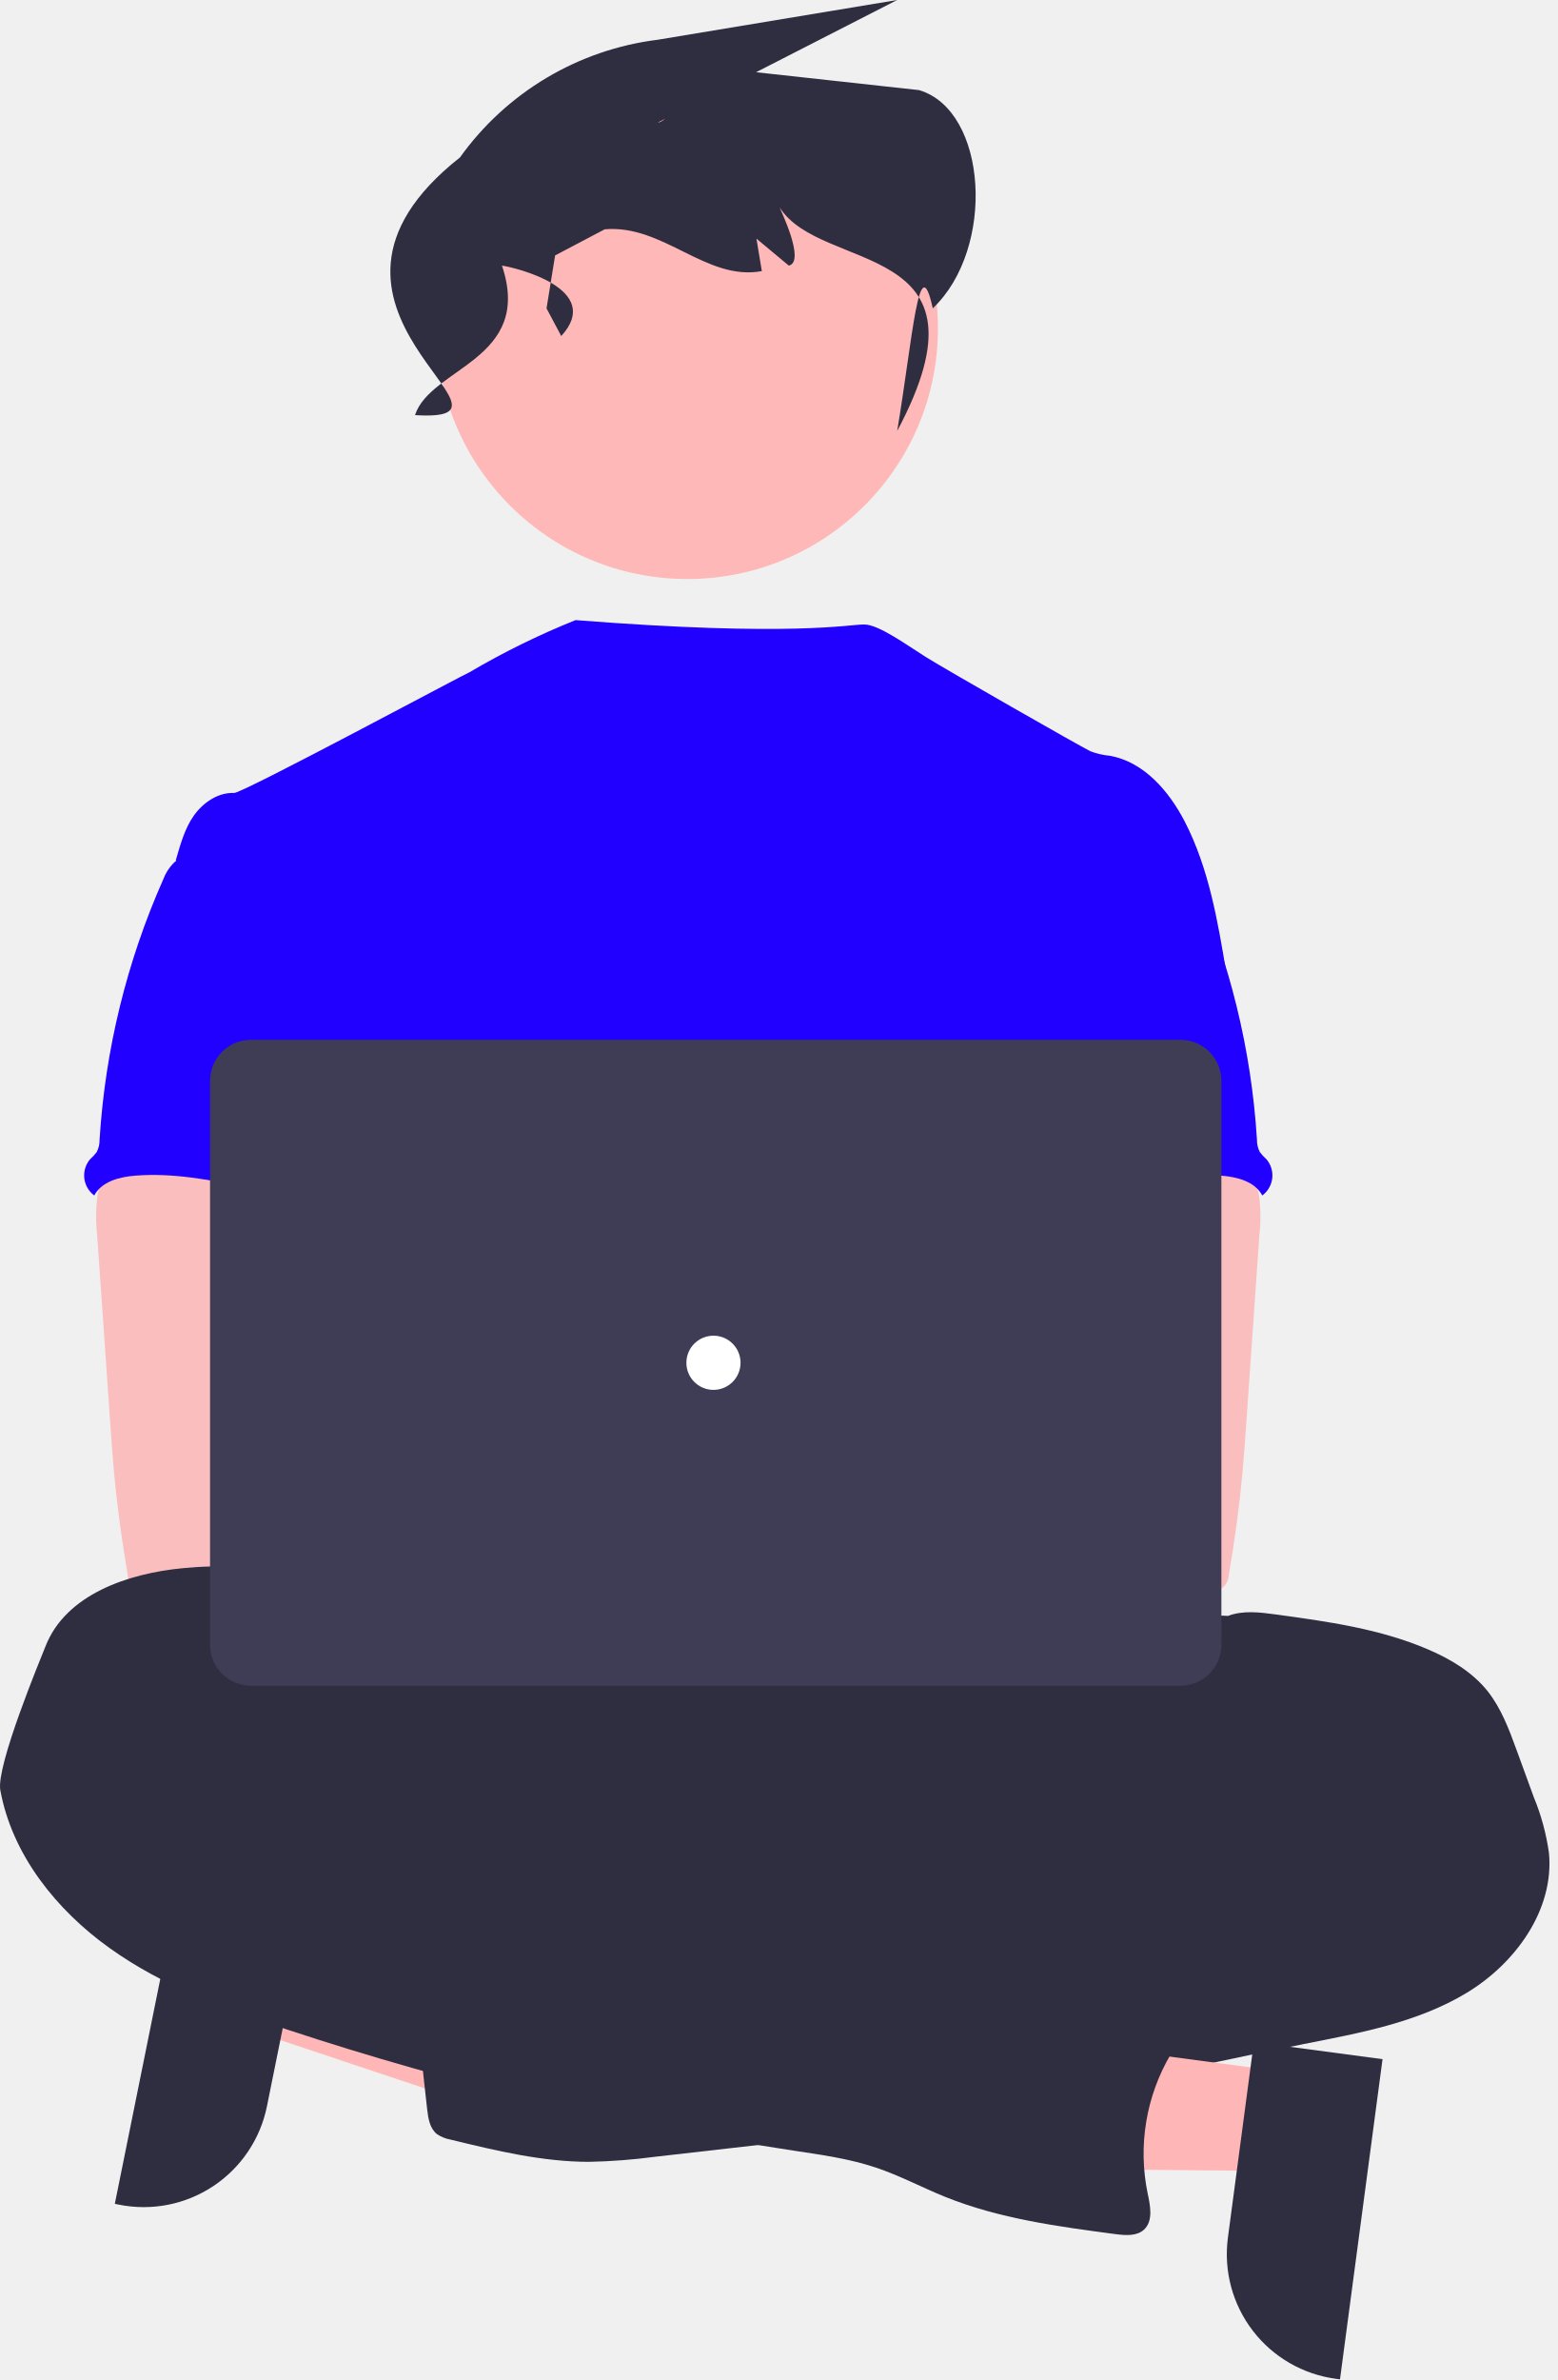
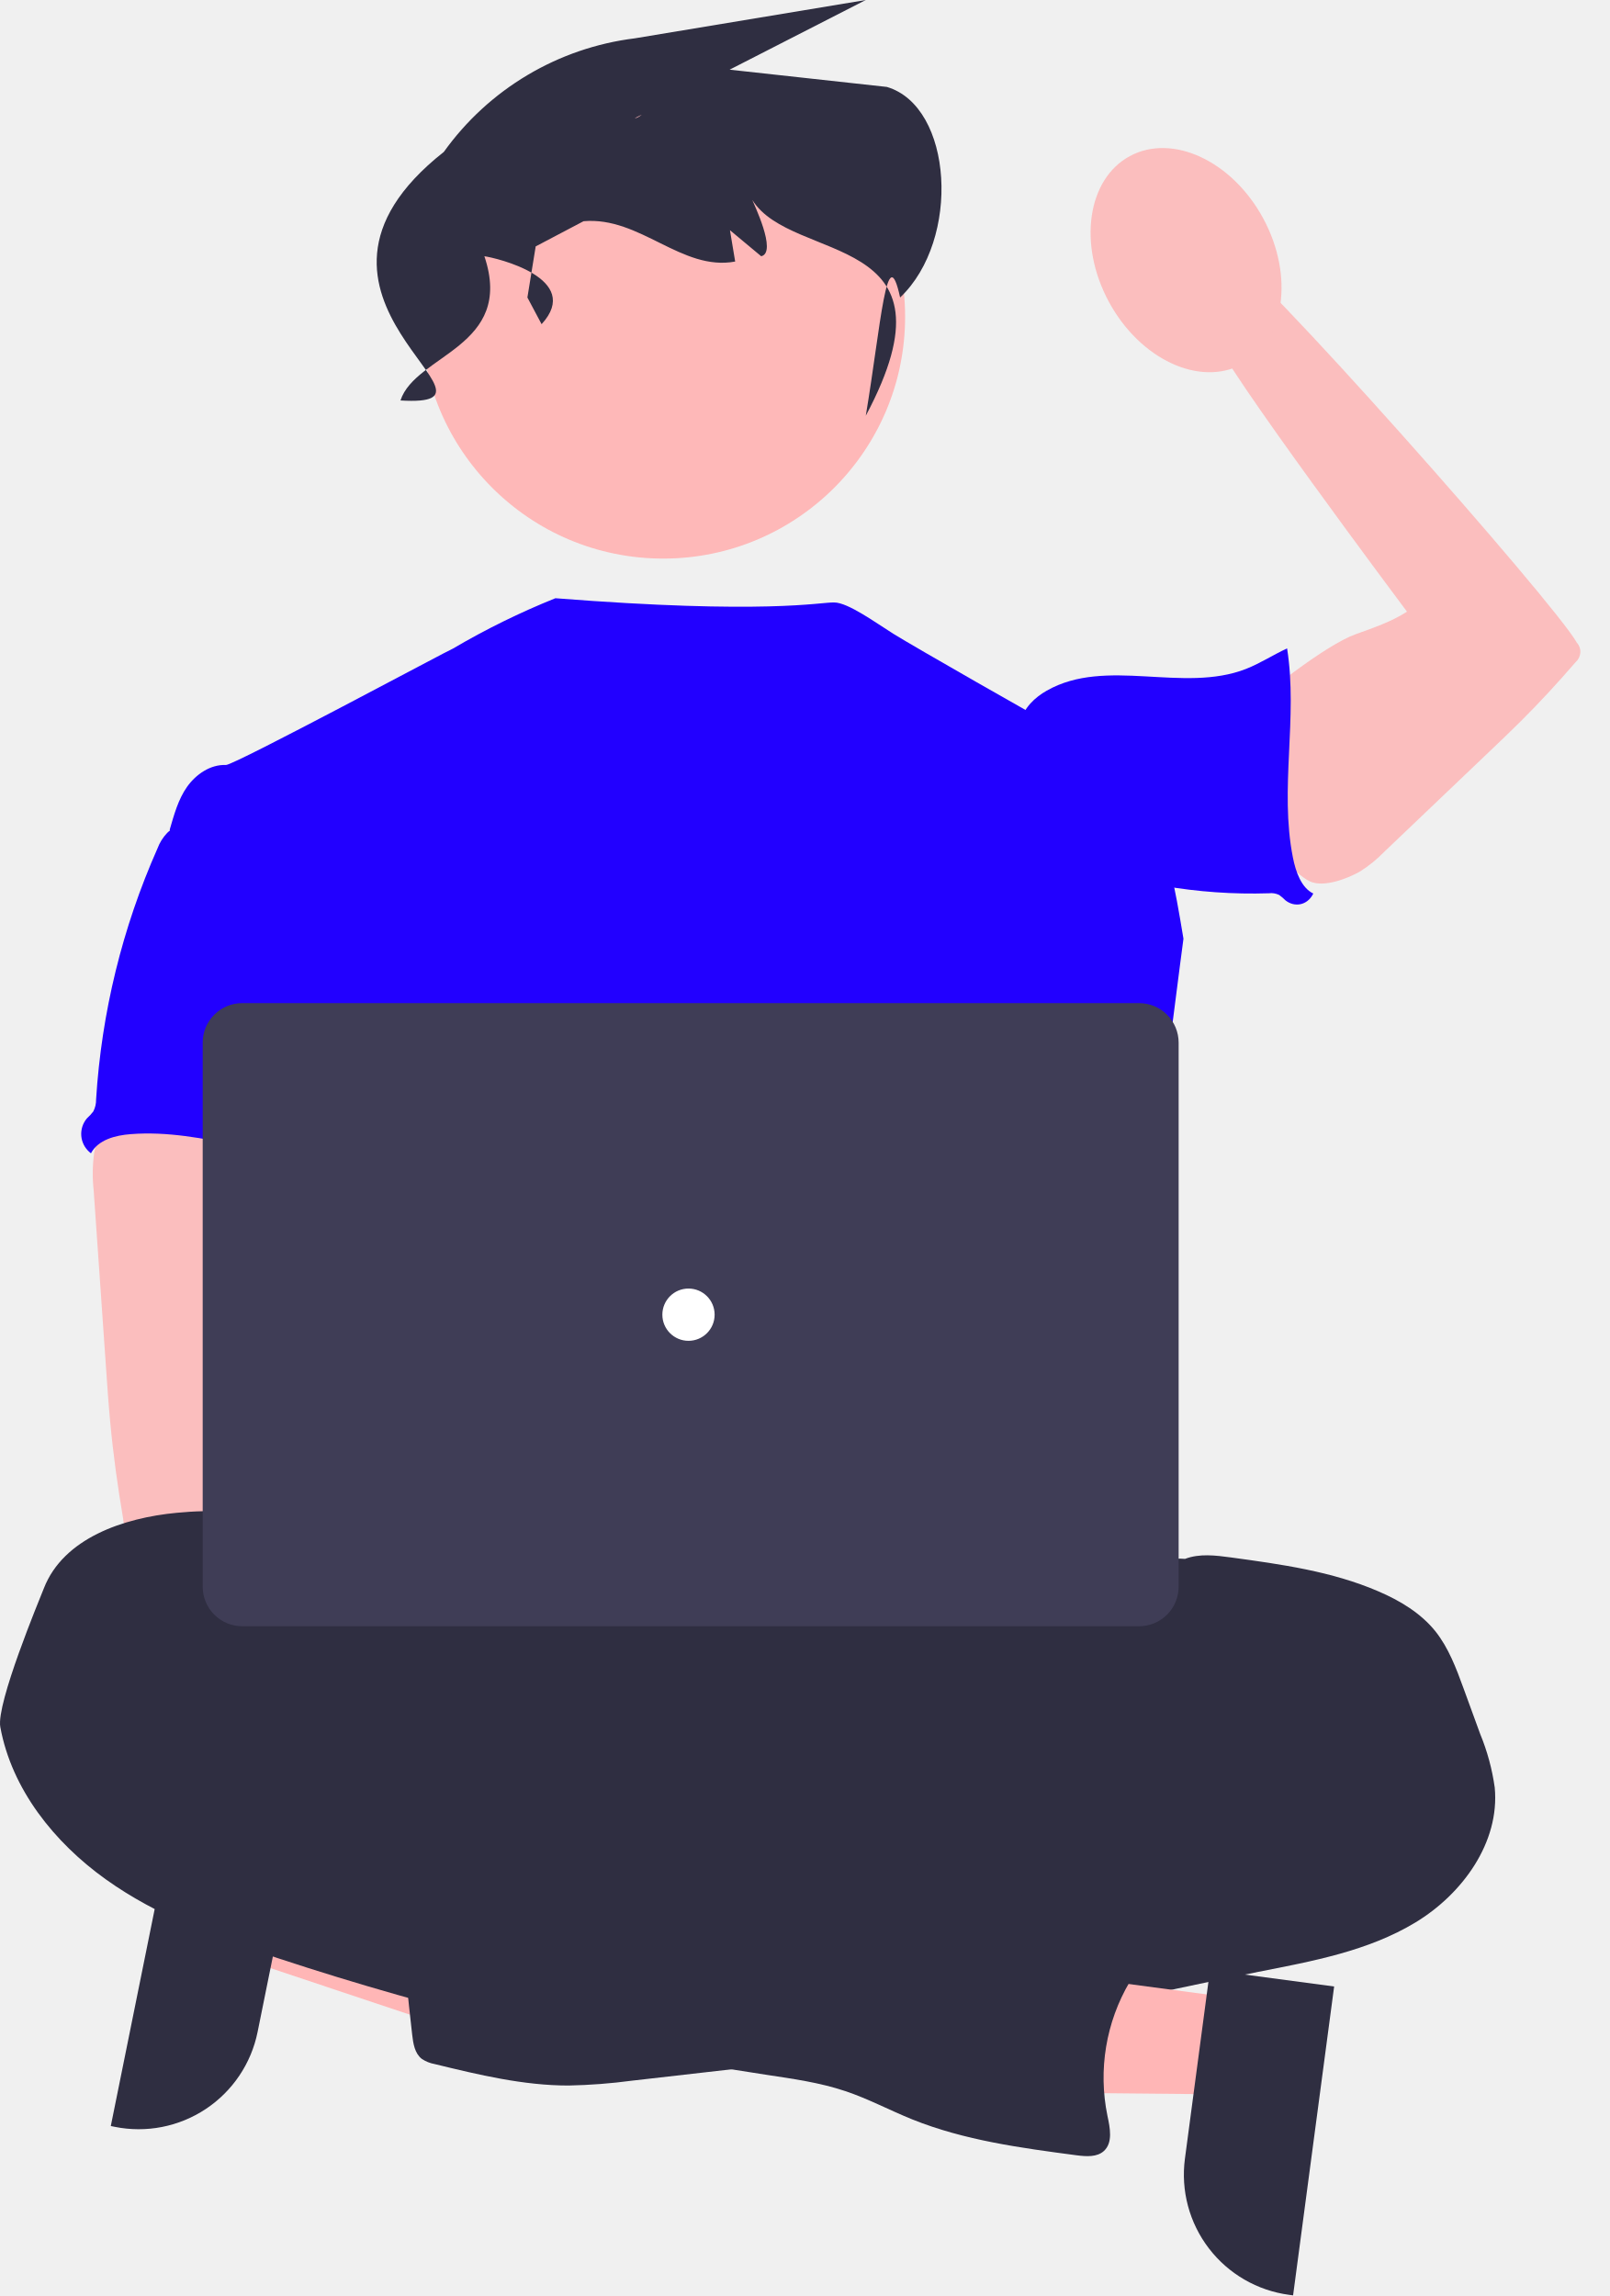
- <svg xmlns="http://www.w3.org/2000/svg" width="197" height="301" viewBox="0 0 197 301" fill="none">
+ <svg xmlns="http://www.w3.org/2000/svg" width="211" height="301" viewBox="0 0 211 301" fill="none">
  <path d="M34.02 244.28L31.509 256.698L78.21 272.295L81.918 253.968L34.02 244.28Z" fill="#FFB6B6" />
  <path d="M38.715 241.933L33.769 266.388L33.769 266.389C32.932 270.522 30.488 274.154 26.974 276.485C23.461 278.817 19.165 279.657 15.031 278.821L14.525 278.718L22.624 238.678L38.715 241.933Z" fill="#2F2E41" />
-   <path d="M86.943 73.23C104.456 73.23 118.654 59.033 118.654 41.519C118.654 24.006 104.456 9.809 86.943 9.809C69.43 9.809 55.232 24.006 55.232 41.519C55.232 59.033 69.43 73.23 86.943 73.23Z" fill="#FEB8B8" />
+   <path d="M86.943 73.23C104.456 73.23 118.654 59.033 118.654 41.519C118.654 24.006 104.456 9.809 86.943 9.809C69.43 9.809 55.233 24.006 55.233 41.519C55.233 59.033 69.43 73.23 86.943 73.23Z" fill="#FEB8B8" />
  <path d="M118 39C126 31.411 124.93 13.95 116.258 11.395L92.865 8.829V5.141C90.782 4.822 85.315 15.425 83.209 15.5L113.5 0L83.209 5.026C78.236 5.644 73.445 7.286 69.139 9.848C64.832 12.409 61.103 15.836 58.186 19.911C34 39 69.139 53.5 52.5 52.5C54.469 46.448 67.5 45.5 63.5 33.593C65.048 33.804 76.5 36.5 71 42.5L69.139 39L70.226 32.303L76.5 29C83.927 28.353 89.337 35.59 96.377 34.288L95.693 30.18L99.789 33.593C101.945 33.097 98.726 26.553 98.62 26.209C103.856 34.65 126.5 30.104 113.5 54.5C115.489 42.597 116.258 31 118 39Z" fill="#2F2E41" />
-   <path d="M97.261 249.027C142.355 249.027 178.911 238.801 178.911 226.188C178.911 213.574 142.355 203.349 97.261 203.349C52.167 203.349 15.611 213.574 15.611 226.188C15.611 238.801 52.167 249.027 97.261 249.027Z" fill="#2F2E41" />
-   <path d="M155.144 123.064C154.053 116.504 152.928 109.818 149.879 103.908C147.876 100.037 144.695 96.348 140.407 95.583C139.562 95.507 138.732 95.315 137.94 95.012C136.684 94.407 119.8 84.768 117.116 83.09C114.812 81.648 111.175 78.98 109.341 78.98C107.496 78.939 100.421 80.586 72.807 78.427C68.162 80.292 63.664 82.504 59.352 85.043C59.263 84.985 30.691 100.327 29.617 100.287C27.585 100.201 25.695 101.503 24.53 103.142C23.365 104.781 22.818 106.81 22.246 108.772C28.486 122.669 34.196 136.585 40.437 150.482C40.73 151.006 40.885 151.594 40.889 152.194C40.763 152.816 40.498 153.401 40.112 153.906C37.052 158.822 37.149 165.006 37.483 170.784C37.818 176.562 38.232 182.666 35.649 187.845C34.947 189.267 34.034 190.569 33.366 191.991C31.801 195.211 31.236 205.511 32.149 208.972L146.632 212.251C144.171 205.485 155.144 123.064 155.144 123.064Z" fill="#2200FF" />
-   <path d="M12.35 151.098C12.122 152.751 12.099 154.425 12.282 156.083L13.923 179.648C14.077 181.869 14.228 184.084 14.437 186.3C14.831 190.599 15.419 194.864 16.149 199.123C16.165 199.728 16.421 200.302 16.86 200.718C17.299 201.134 17.885 201.36 18.489 201.344C25.712 202.873 33.175 202.812 40.546 202.395C51.795 201.768 80.573 200.58 82.331 198.296C84.089 196.012 83.065 192.317 80.772 190.471C78.48 188.624 40.503 184.121 40.503 184.121C40.874 181.181 41.993 178.411 43.055 175.619C44.963 170.668 46.744 165.553 46.778 160.249C46.813 154.944 44.814 149.367 40.469 146.328C36.894 143.833 32.292 143.37 27.936 143.473C24.767 143.564 19.291 142.805 16.397 144.044C14.106 145.053 12.778 148.855 12.35 151.098Z" fill="#FBBEBE" />
-   <path d="M155.347 204.366C157.248 203.641 159.344 203.903 161.382 204.178C167.943 205.074 174.6 205.993 180.681 208.614C183.536 209.837 186.254 211.469 188.184 213.872C189.896 216.036 190.896 218.685 191.844 221.294L194.037 227.301C194.969 229.558 195.612 231.924 195.95 234.342C196.635 241.53 191.719 248.308 185.535 252.042C179.351 255.777 172.072 257.107 164.979 258.5C157.887 259.893 150.768 261.434 143.705 263.068C140.411 263.923 137.068 264.58 133.696 265.037C126.136 265.893 118.234 264.632 111.05 267.133C108.195 268.133 105.392 269.617 102.431 270.308C100.462 270.722 98.472 271.025 96.469 271.216L82.874 272.768C80.11 273.138 77.327 273.352 74.538 273.408C68.6 273.408 62.759 272.002 56.993 270.596C56.38 270.488 55.797 270.253 55.281 269.905C54.368 269.185 54.168 267.912 54.037 266.759C53.454 261.654 52.945 256.544 52.508 251.428C52.371 249.767 52.269 247.968 53.176 246.57C54.318 244.858 56.545 244.32 58.578 243.988C67.198 242.578 75.929 241.972 84.661 242.178C87.978 238.861 93.448 238.844 97.794 237.039C99.392 236.305 100.939 235.464 102.424 234.521C110.197 229.987 118.883 227.242 127.85 226.488C129.606 226.434 131.351 226.185 133.052 225.746C136.414 224.701 139.481 221.857 142.935 222.554C143.363 221.372 143.66 219.79 144.647 218.979C145.136 218.562 145.743 218.283 146.194 217.837C147.148 216.873 147.234 215.354 147.091 214.006C146.947 212.659 146.628 211.277 146.976 209.963C147.121 209.466 147.334 208.991 147.61 208.553C149.317 205.599 151.904 204.08 155.347 204.366Z" fill="#2F2E41" />
+   <path d="M97.261 249.027C142.355 249.027 178.911 238.801 178.911 226.188C178.911 213.574 142.355 203.349 97.261 203.349C52.166 203.349 15.611 213.574 15.611 226.188C15.611 238.801 52.166 249.027 97.261 249.027Z" fill="#2F2E41" />
+   <path d="M155.144 123.064C154.053 116.504 152.928 109.818 149.879 103.908C147.876 100.037 144.695 96.348 140.407 95.583C139.562 95.507 138.732 95.315 137.94 95.012C136.684 94.407 119.8 84.768 117.116 83.09C114.812 81.648 111.175 78.98 109.341 78.98C107.496 78.939 100.421 80.586 72.807 78.427C68.162 80.292 63.664 82.504 59.352 85.043C59.263 84.985 30.691 100.327 29.618 100.287C27.585 100.201 25.695 101.503 24.53 103.142C23.365 104.781 22.818 106.81 22.246 108.772C28.487 122.669 34.196 136.585 40.438 150.482C40.73 151.006 40.885 151.594 40.889 152.194C40.763 152.816 40.498 153.401 40.112 153.906C37.052 158.822 37.149 165.006 37.483 170.784C37.818 176.562 38.232 182.666 35.65 187.845C34.947 189.267 34.034 190.569 33.366 191.991C31.801 195.211 31.236 205.511 32.15 208.972L146.632 212.251C144.171 205.485 155.144 123.064 155.144 123.064Z" fill="#2200FF" />
+   <path d="M12.35 151.098C12.122 152.751 12.099 154.425 12.282 156.083L13.923 179.648C14.077 181.869 14.228 184.084 14.437 186.299C14.831 190.599 15.419 194.864 16.148 199.123C16.165 199.728 16.421 200.302 16.86 200.718C17.298 201.134 17.884 201.36 18.489 201.344C25.712 202.873 33.175 202.812 40.546 202.395C51.795 201.768 80.573 200.58 82.331 198.296C84.089 196.012 83.065 192.317 80.772 190.471C78.48 188.624 40.503 184.121 40.503 184.121C40.874 181.181 41.993 178.411 43.055 175.619C44.963 170.668 46.744 165.553 46.778 160.249C46.812 154.944 44.814 149.367 40.469 146.328C36.894 143.833 32.292 143.37 27.936 143.473C24.767 143.564 19.291 142.805 16.397 144.044C14.106 145.053 12.778 148.855 12.35 151.098Z" fill="#FBBEBE" />
+   <path d="M155.347 204.366C157.248 203.641 159.343 203.903 161.382 204.178C167.943 205.074 174.6 205.993 180.681 208.614C183.536 209.837 186.254 211.469 188.184 213.872C189.896 216.036 190.896 218.685 191.844 221.294L194.037 227.301C194.969 229.558 195.612 231.924 195.95 234.342C196.635 241.53 191.719 248.308 185.535 252.042C179.351 255.777 172.071 257.107 164.979 258.5C157.887 259.893 150.768 261.434 143.705 263.068C140.41 263.923 137.068 264.58 133.695 265.037C126.136 265.893 118.234 264.632 111.05 267.133C108.195 268.133 105.392 269.617 102.431 270.308C100.462 270.722 98.472 271.025 96.469 271.216L82.874 272.768C80.11 273.138 77.327 273.352 74.538 273.408C68.6 273.408 62.759 272.002 56.993 270.596C56.38 270.488 55.797 270.253 55.281 269.905C54.368 269.185 54.168 267.912 54.036 266.759C53.454 261.654 52.945 256.544 52.508 251.428C52.371 249.767 52.269 247.968 53.176 246.57C54.318 244.858 56.545 244.32 58.578 243.988C67.198 242.578 75.929 241.972 84.661 242.178C87.978 238.861 93.448 238.844 97.793 237.039C99.392 236.305 100.939 235.464 102.424 234.521C110.197 229.987 118.883 227.242 127.85 226.488C129.606 226.434 131.351 226.185 133.052 225.746C136.414 224.701 139.481 221.857 142.935 222.554C143.363 221.372 143.66 219.79 144.647 218.979C145.136 218.562 145.743 218.283 146.194 217.837C147.148 216.873 147.234 215.354 147.09 214.006C146.947 212.659 146.628 211.277 146.976 209.963C147.121 209.466 147.334 208.991 147.61 208.553C149.317 205.599 151.903 204.08 155.347 204.366Z" fill="#2F2E41" />
  <path d="M21.916 109.195C21.36 109.777 20.928 110.467 20.648 111.222C16.033 121.624 13.307 132.764 12.598 144.122C12.61 144.676 12.483 145.224 12.227 145.715C11.974 146.042 11.694 146.346 11.387 146.623C11.12 146.939 10.918 147.305 10.793 147.699C10.668 148.094 10.621 148.509 10.656 148.922C10.691 149.334 10.807 149.736 10.997 150.103C11.187 150.471 11.448 150.798 11.764 151.064C11.816 151.108 11.87 151.15 11.924 151.191C12.866 149.418 15.121 148.838 17.126 148.684C26.724 147.925 36.099 152.39 45.726 152.053C45.047 149.706 44.07 147.451 43.516 145.076C41.066 134.53 47.176 123.048 43.431 112.89C42.682 110.857 41.432 108.859 39.462 107.968C38.647 107.639 37.793 107.413 36.922 107.296C34.489 106.856 29.647 104.977 27.295 105.731C26.427 106.011 26.084 106.827 25.365 107.321C24.272 108.019 22.822 108.275 21.916 109.195Z" fill="#2200FF" />
-   <path d="M155.212 144.044C152.318 142.805 146.842 143.564 143.673 143.473C139.317 143.37 134.715 143.833 131.14 146.328C126.795 149.367 124.796 154.944 124.831 160.249C124.865 165.553 126.646 170.668 128.554 175.619C129.616 178.411 130.735 181.181 131.106 184.121C131.106 184.121 93.129 188.624 90.837 190.471C88.544 192.317 87.52 196.012 89.278 198.296C91.036 200.58 145.897 202.873 153.12 201.344C153.724 201.36 154.31 201.134 154.749 200.718C155.188 200.302 155.444 199.728 155.46 199.123C156.19 194.864 156.778 190.599 157.172 186.3C157.381 184.084 157.532 181.869 157.686 179.648L159.327 156.083C159.51 154.425 159.487 152.751 159.259 151.098C158.831 148.855 157.503 145.053 155.212 144.044Z" fill="#FBBEBE" />
-   <path d="M146.244 107.321C145.524 106.827 145.182 106.011 144.314 105.731C141.962 104.977 137.12 106.856 134.687 107.296C133.816 107.413 132.962 107.639 132.146 107.968C130.177 108.859 128.927 110.857 128.178 112.89C124.433 123.048 130.542 134.53 128.093 145.076C127.539 147.451 126.562 149.706 125.883 152.053C135.509 152.39 144.885 147.925 154.483 148.684C156.487 148.838 158.743 149.418 159.685 151.191C159.739 151.15 159.793 151.108 159.844 151.064C160.161 150.798 160.422 150.471 160.612 150.103C160.802 149.736 160.918 149.334 160.953 148.922C160.988 148.509 160.941 148.094 160.816 147.699C160.69 147.305 160.488 146.939 160.221 146.623C159.915 146.346 159.634 146.042 159.382 145.715C159.126 145.224 158.999 144.676 159.011 144.122C158.302 132.764 155.576 121.624 150.96 111.222C150.68 110.467 150.249 109.777 149.693 109.195C148.787 108.275 147.337 108.019 146.244 107.321Z" fill="#2200FF" />
-   <path d="M162.299 262.007L160.63 274.566L111.394 274.105L113.858 255.569L162.299 262.007Z" fill="#FFB6B6" />
-   <path d="M174.898 260.422L169.516 300.917L169.004 300.849C164.824 300.293 161.036 298.1 158.472 294.751C155.909 291.403 154.781 287.173 155.337 282.993L155.337 282.992L158.624 258.259L174.898 260.422Z" fill="#2F2E41" />
+   <path d="M171.73 115.551C169.446 114.477 167.081 110.819 165.378 108.98C163.052 106.441 160.953 103.458 160.668 100.022C160.325 95.842 158.883 96.649 162.241 93.888C165.598 91.128 173.66 84.586 177.768 83.126C180.077 82.294 182.402 81.509 184.446 80.188C184.446 80.188 159.432 46.772 159.405 44.439C159.377 42.106 158.475 33.418 160.826 33.267C163.177 33.116 203.933 79.163 206.721 84.264C207.045 84.616 207.207 85.083 207.173 85.563C207.139 86.043 206.911 86.496 206.538 86.822C204.236 89.49 201.855 92.076 199.353 94.564C198.066 95.85 196.75 97.102 195.431 98.358L181.447 111.689C180.498 112.667 179.431 113.531 178.272 114.262C176.638 115.183 173.554 116.386 171.73 115.551Z" fill="#FBBEBE" />
+   <path d="M134.923 108.152C134.434 107.512 133.73 107.257 133.397 106.457C132.498 104.291 133.43 99.537 133.489 97.192C133.478 96.355 133.557 95.526 133.724 94.724C134.206 92.779 135.675 91.422 137.232 90.538C145.017 86.114 155.08 90.924 163.338 87.696C165.197 86.967 166.908 85.847 168.729 85.002C170.179 94.104 167.703 103.38 169.492 112.42C169.863 114.308 170.609 116.397 172.162 117.139C172.136 117.194 172.109 117.248 172.079 117.301C171.902 117.624 171.668 117.9 171.393 118.112C171.118 118.324 170.807 118.468 170.476 118.537C170.146 118.605 169.803 118.597 169.468 118.511C169.132 118.426 168.811 118.266 168.522 118.04C168.259 117.773 167.978 117.533 167.682 117.322C167.252 117.121 166.792 117.047 166.344 117.106C157.042 117.408 147.669 115.777 138.665 112.291C138.018 112.09 137.406 111.74 136.865 111.263C136.008 110.482 135.623 109.129 134.923 108.152Z" fill="#2200FF" />
+   <path d="M162.299 262.007L160.63 274.566L111.394 274.104L113.858 255.569L162.299 262.007Z" fill="#FFB6B6" />
+   <path d="M174.898 260.422L169.516 300.917L169.004 300.849C164.824 300.293 161.036 298.1 158.473 294.751C155.909 291.403 154.781 287.173 155.337 282.993L155.337 282.992L158.624 258.259L174.898 260.422Z" fill="#2F2E41" />
  <path d="M46.467 210.721C46.467 211.292 45.57 210.721 45.488 210.11C44.861 205.491 41.194 201.682 36.923 199.832C32.653 197.982 27.788 197.885 23.163 198.325C16.169 198.987 8.317 201.665 5.759 208.203C5.154 209.731 -0.515 223.339 0.038 226.4C1.528 234.565 7.112 241.548 13.879 246.384C20.645 251.22 28.551 254.11 36.437 256.716C57.287 263.592 78.679 268.702 100.387 271.989C103.904 272.521 107.456 273.011 110.824 274.142C113.839 275.152 116.659 276.665 119.606 277.853C126.458 280.604 133.829 281.587 141.132 282.553C142.377 282.713 143.804 282.827 144.723 281.982C145.911 280.881 145.518 278.961 145.18 277.38C143.941 271.366 144.981 265.106 148.098 259.816C149.321 257.761 150.91 255.654 150.679 253.275C150.405 250.5 147.641 248.536 144.889 248.09C142.137 247.645 139.339 248.302 136.575 248.661C135.628 248.879 134.635 248.781 133.749 248.381C133.338 248.104 132.966 247.774 132.641 247.4C130.737 245.563 128.301 244.377 125.681 244.01C123.061 243.644 120.393 244.117 118.058 245.361C117.036 245.932 115.491 244.659 114.427 244.18L102.419 238.744C88.624 232.503 74.761 226.233 60.166 222.282C59.002 222.053 57.895 221.593 56.912 220.929C56.187 220.358 55.667 219.584 54.999 218.947C53.543 217.571 51.514 217.023 49.769 216.047C48.023 215.07 46.067 212.679 46.467 210.721Z" fill="#2F2E41" />
  <path d="M77.551 202.47C82.278 202.47 86.11 198.638 86.11 193.911C86.11 189.184 82.278 185.353 77.551 185.353C72.825 185.353 68.993 189.184 68.993 193.911C68.993 198.638 72.825 202.47 77.551 202.47Z" fill="#FBBEBE" />
-   <path d="M96.503 202.47C101.23 202.47 105.062 198.638 105.062 193.911C105.062 189.184 101.23 185.353 96.503 185.353C91.776 185.353 87.944 189.184 87.944 193.911C87.944 198.638 91.776 202.47 96.503 202.47Z" fill="#FBBEBE" />
+   <path d="M96.503 202.47C101.23 202.47 105.061 198.638 105.061 193.911C105.061 189.184 101.23 185.353 96.503 185.353C91.776 185.353 87.944 189.184 87.944 193.911C87.944 198.638 91.776 202.47 96.503 202.47Z" fill="#FBBEBE" />
  <path d="M149.333 213.197H31.75C30.377 213.196 29.061 212.65 28.09 211.679C27.119 210.708 26.573 209.392 26.572 208.019V136.685C26.573 135.312 27.119 133.996 28.09 133.025C29.061 132.054 30.377 131.508 31.75 131.507H149.333C150.706 131.508 152.022 132.054 152.993 133.025C153.964 133.996 154.51 135.312 154.512 136.685V208.019C154.51 209.392 153.964 210.708 152.993 211.679C152.022 212.65 150.706 213.196 149.333 213.197Z" fill="#3F3D56" />
-   <path d="M90.257 175.778C92.149 175.778 93.682 174.244 93.682 172.352C93.682 170.46 92.149 168.926 90.257 168.926C88.364 168.926 86.831 170.46 86.831 172.352C86.831 174.244 88.364 175.778 90.257 175.778Z" fill="white" />
+   <path d="M165.603 28.637C169.672 36.169 168.44 44.722 162.853 47.74C157.265 50.759 149.436 47.101 145.367 39.569C141.298 32.038 142.53 23.485 148.118 20.466C153.706 17.447 161.534 21.106 165.603 28.637Z" fill="#FBBEBE" />
+   <path d="M90.257 175.778C92.149 175.778 93.683 174.244 93.683 172.352C93.683 170.46 92.149 168.926 90.257 168.926C88.365 168.926 86.831 170.46 86.831 172.352C86.831 174.244 88.365 175.778 90.257 175.778Z" fill="white" />
</svg>
